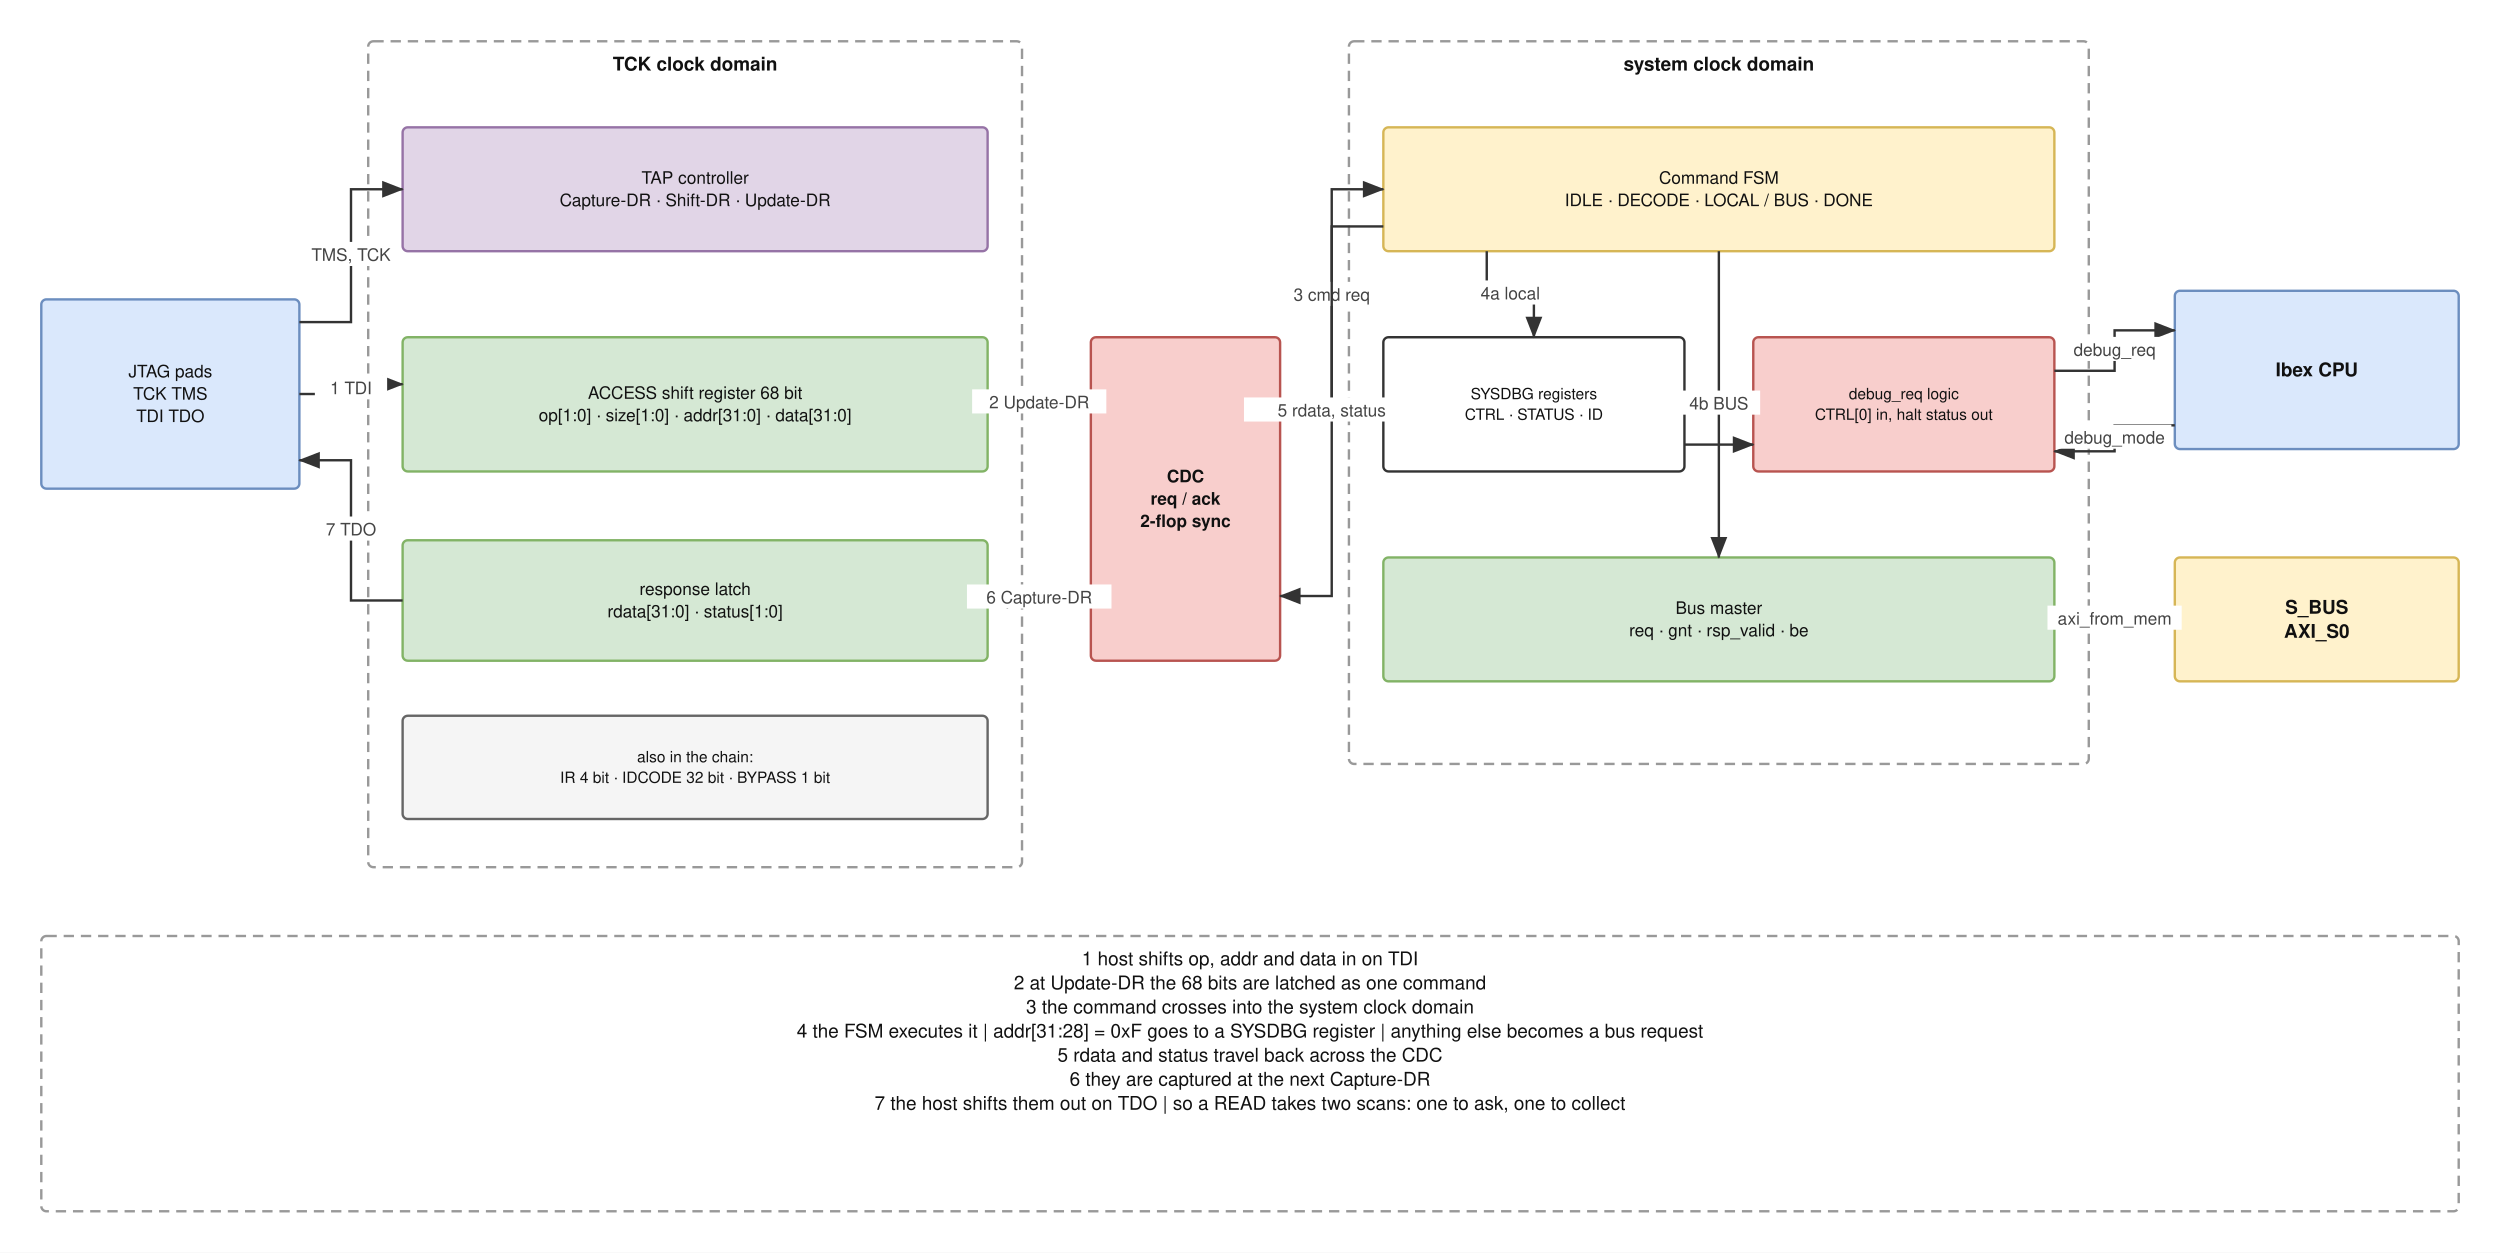
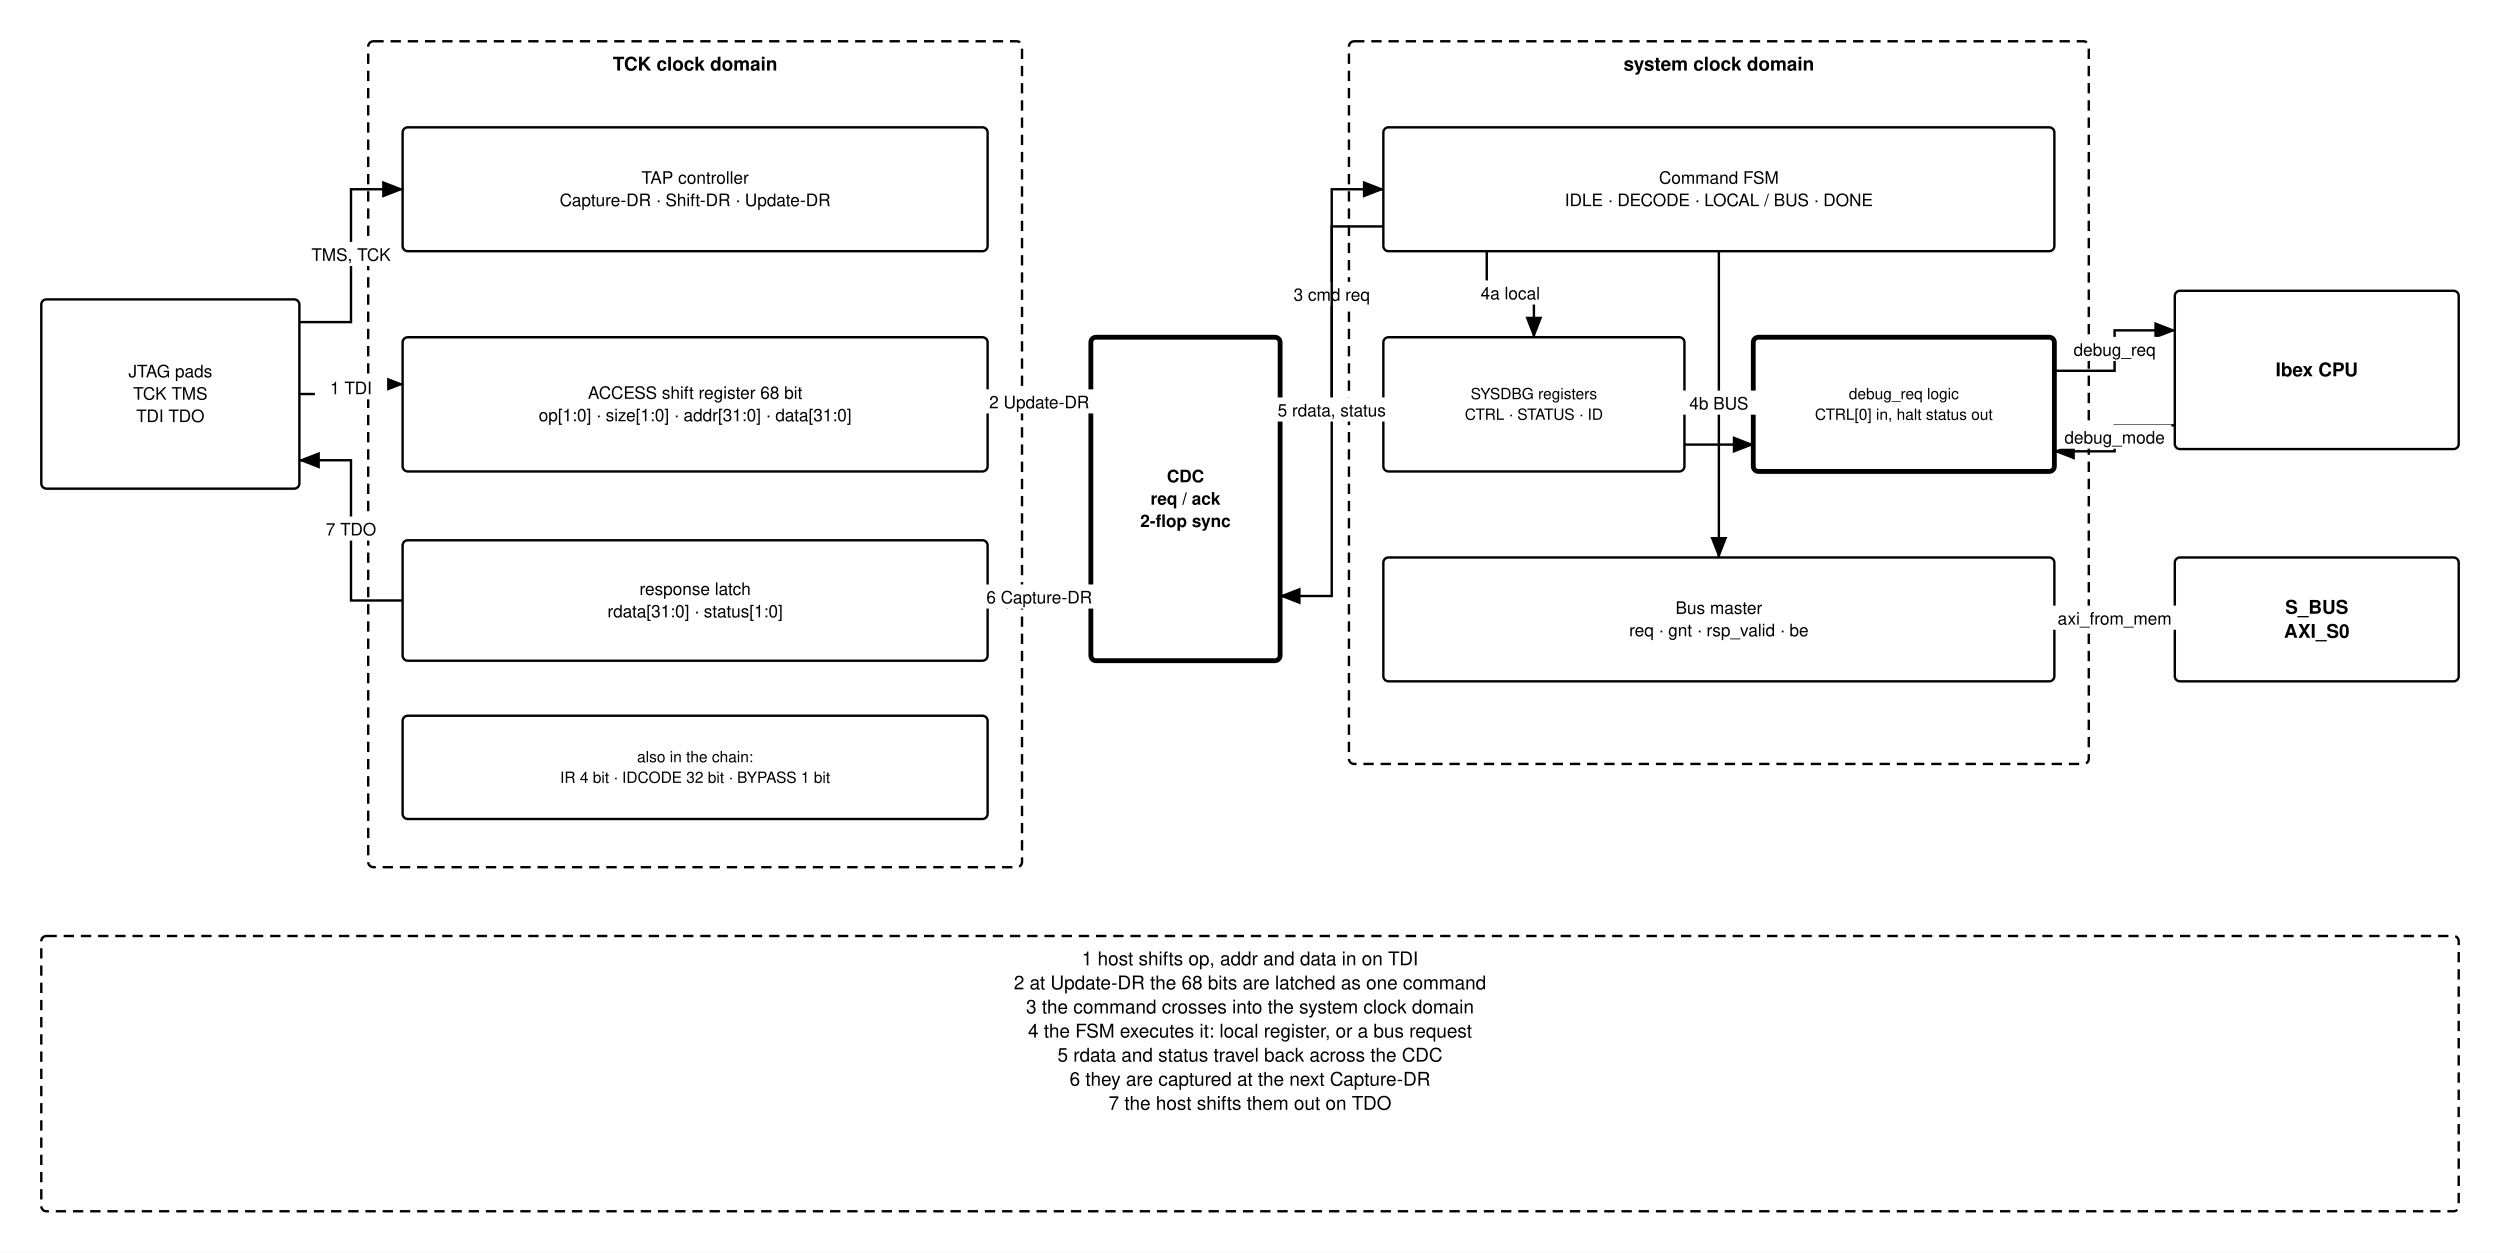
<svg xmlns="http://www.w3.org/2000/svg" width="1453" height="728" viewBox="-4 36 1453 728" font-family="Helvetica,Arial,sans-serif">
  <defs>
    <marker id="ah" markerWidth="9" markerHeight="7" refX="8.5" refY="3.5" orient="auto">
-       <polygon points="0 0, 9 3.5, 0 7" fill="#333" />
+       <polygon points="0 0, 9 3.5, 0 7" fill="#000000" />
    </marker>
    <marker id="ahs" markerWidth="9" markerHeight="7" refX="0.5" refY="3.5" orient="auto">
-       <polygon points="9 0, 0 3.5, 9 7" fill="#333" />
+       <polygon points="9 0, 0 3.5, 9 7" fill="#000000" />
    </marker>
  </defs>
  <rect x="-4" y="36" width="1453" height="728" fill="#ffffff" />
-   <rect x="20" y="210" width="150" height="110" rx="3" fill="#dae8fc" stroke="#6c8ebf" stroke-width="1.4" />
-   <rect x="210" y="60" width="380" height="480" rx="3" fill="none" stroke="#999999" stroke-width="1.4" stroke-dasharray="6 4" />
-   <rect x="230" y="110" width="340" height="72" rx="3" fill="#e1d5e7" stroke="#9673a6" stroke-width="1.4" />
-   <rect x="230" y="232" width="340" height="78" rx="3" fill="#d5e8d4" stroke="#82b366" stroke-width="1.4" />
-   <rect x="230" y="350" width="340" height="70" rx="3" fill="#d5e8d4" stroke="#82b366" stroke-width="1.4" />
-   <rect x="230" y="452" width="340" height="60" rx="3" fill="#f5f5f5" stroke="#666666" stroke-width="1.4" />
-   <rect x="630" y="232" width="110" height="188" rx="3" fill="#f8cecc" stroke="#b85450" stroke-width="1.4" />
-   <rect x="780" y="60" width="430" height="420" rx="3" fill="none" stroke="#999999" stroke-width="1.4" stroke-dasharray="6 4" />
-   <rect x="800" y="110" width="390" height="72" rx="3" fill="#fff2cc" stroke="#d6b656" stroke-width="1.4" />
-   <rect x="800" y="232" width="175" height="78" rx="3" fill="#ffffff" stroke="#333333" stroke-width="1.4" />
-   <rect x="1015" y="232" width="175" height="78" rx="3" fill="#f8cecc" stroke="#b85450" stroke-width="1.4" />
-   <rect x="800" y="360" width="390" height="72" rx="3" fill="#d5e8d4" stroke="#82b366" stroke-width="1.4" />
-   <rect x="1260" y="205" width="165" height="92" rx="3" fill="#dae8fc" stroke="#6c8ebf" stroke-width="1.4" />
-   <rect x="1260" y="360" width="165" height="72" rx="3" fill="#fff2cc" stroke="#d6b656" stroke-width="1.4" />
-   <rect x="20" y="580" width="1405" height="160" rx="3" fill="none" stroke="#999999" stroke-width="1.4" stroke-dasharray="6 4" />
-   <polyline points="170.0,223.2 200.0,223.2 200.0,146.0 230.0,146.0" fill="none" stroke="#333" stroke-width="1.4" marker-end="url(#ah)" />
-   <rect x="173.0" y="176.6" width="54.0" height="14" fill="#fff" />
-   <text x="200.0" y="187.6" font-size="10" fill="#444" text-anchor="middle">TMS, TCK</text>
-   <polyline points="170.0,265.0 200.0,265.0 200.0,259.3 230.0,259.3" fill="none" stroke="#333" stroke-width="1.4" marker-end="url(#ah)" />
-   <rect x="179.0" y="254.1" width="42.0" height="14" fill="#fff" />
-   <text x="200.0" y="265.1" font-size="10" fill="#444" text-anchor="middle">1  TDI</text>
-   <polyline points="570.0,271.0 600.0,271.0 600.0,269.6 630.0,269.6" fill="none" stroke="#333" stroke-width="1.4" marker-end="url(#ah)" />
-   <rect x="561.0" y="262.3" width="78.0" height="14" fill="#fff" />
-   <text x="600.0" y="273.3" font-size="10" fill="#444" text-anchor="middle">2  Update-DR</text>
-   <polyline points="740.0,269.6 770.0,269.6 770.0,146.0 800.0,146.0" fill="none" stroke="#333" stroke-width="1.4" marker-end="url(#ah)" />
-   <rect x="737.0" y="199.8" width="66.0" height="14" fill="#fff" />
-   <text x="770.0" y="210.8" font-size="10" fill="#444" text-anchor="middle">3  cmd req</text>
-   <polyline points="860.1,182.0 860.1,207.0 887.5,207.0 887.5,232.0" fill="none" stroke="#333" stroke-width="1.4" marker-end="url(#ah)" />
-   <rect x="843.8" y="199.0" width="60.0" height="14" fill="#fff" />
-   <text x="873.8" y="210.0" font-size="10" fill="#444" text-anchor="middle">4a  local</text>
-   <polyline points="995.0,182.0 995.0,360.0" fill="none" stroke="#333" stroke-width="1.4" marker-end="url(#ah)" />
-   <rect x="971.0" y="263.0" width="48.0" height="14" fill="#fff" />
-   <text x="995.0" y="274.0" font-size="10" fill="#444" text-anchor="middle">4b  BUS</text>
-   <polyline points="975.0,294.4 1015.0,294.4" fill="none" stroke="#333" stroke-width="1.4" marker-end="url(#ah)" />
-   <polyline points="1190.0,251.5 1225.0,251.5 1225.0,228.0 1260.0,228.0" fill="none" stroke="#333" stroke-width="1.4" marker-end="url(#ah)" />
-   <rect x="1195.0" y="231.8" width="60.0" height="14" fill="#fff" />
-   <text x="1225.0" y="242.8" font-size="10" fill="#444" text-anchor="middle">debug_req</text>
-   <polyline points="1260.0,283.2 1225.0,283.2 1225.0,298.3 1190.0,298.3" fill="none" stroke="#333" stroke-width="1.4" marker-end="url(#ah)" />
-   <rect x="1192.0" y="282.8" width="66.0" height="14" fill="#fff" />
-   <text x="1225.0" y="293.8" font-size="10" fill="#444" text-anchor="middle">debug_mode</text>
-   <polyline points="1190.0,396.0 1260.0,396.0" fill="none" stroke="#333" stroke-width="1.4" marker-end="url(#ah)" />
-   <rect x="1186.0" y="388.0" width="78.0" height="14" fill="#fff" />
-   <text x="1225.0" y="399.0" font-size="10" fill="#444" text-anchor="middle">axi_from_mem</text>
-   <polyline points="800.0,167.6 770.0,167.6 770.0,382.4 740.0,382.4" fill="none" stroke="#333" stroke-width="1.4" marker-end="url(#ah)" />
-   <rect x="719.0" y="267.0" width="102.0" height="14" fill="#fff" />
-   <text x="770.0" y="278.0" font-size="10" fill="#444" text-anchor="middle">5  rdata, status</text>
-   <polyline points="630.0,382.4 600.0,382.4 600.0,385.0 570.0,385.0" fill="none" stroke="#333" stroke-width="1.4" marker-end="url(#ah)" />
-   <rect x="558.0" y="375.7" width="84.0" height="14" fill="#fff" />
-   <text x="600.0" y="386.7" font-size="10" fill="#444" text-anchor="middle">6  Capture-DR</text>
-   <polyline points="230.0,385.0 200.0,385.0 200.0,303.5 170.0,303.5" fill="none" stroke="#333" stroke-width="1.4" marker-end="url(#ah)" />
-   <rect x="179.0" y="336.2" width="42.0" height="14" fill="#fff" />
-   <text x="200.0" y="347.2" font-size="10" fill="#444" text-anchor="middle">7  TDO</text>
-   <text x="95.0" y="255.3" font-size="10" text-anchor="middle" fill="#111">JTAG pads</text>
-   <text x="95.0" y="268.3" font-size="10" text-anchor="middle" fill="#111">TCK  TMS</text>
-   <text x="95.0" y="281.3" font-size="10" text-anchor="middle" fill="#111">TDI  TDO</text>
-   <text x="400.0" y="77.0" font-size="11" text-anchor="middle" fill="#111" font-weight="bold">TCK clock domain</text>
-   <text x="400.0" y="142.8" font-size="10" text-anchor="middle" fill="#111">TAP controller</text>
-   <text x="400.0" y="155.8" font-size="10" text-anchor="middle" fill="#111">Capture-DR · Shift-DR · Update-DR</text>
-   <text x="400.0" y="267.8" font-size="10" text-anchor="middle" fill="#111">ACCESS shift register  68 bit</text>
-   <text x="400.0" y="280.8" font-size="10" text-anchor="middle" fill="#111">op[1:0] · size[1:0] · addr[31:0] · data[31:0]</text>
-   <text x="400.0" y="381.8" font-size="10" text-anchor="middle" fill="#111">response latch</text>
-   <text x="400.0" y="394.8" font-size="10" text-anchor="middle" fill="#111">rdata[31:0] · status[1:0]</text>
-   <text x="400.0" y="479.0" font-size="9" text-anchor="middle" fill="#111">also in the chain:</text>
-   <text x="400.0" y="491.0" font-size="9" text-anchor="middle" fill="#111">IR 4 bit · IDCODE 32 bit · BYPASS 1 bit</text>
-   <text x="685.0" y="316.3" font-size="10" text-anchor="middle" fill="#111" font-weight="bold">CDC</text>
-   <text x="685.0" y="329.3" font-size="10" text-anchor="middle" fill="#111" font-weight="bold">req / ack</text>
-   <text x="685.0" y="342.3" font-size="10" text-anchor="middle" fill="#111" font-weight="bold">2-flop sync</text>
-   <text x="995.0" y="77.0" font-size="11" text-anchor="middle" fill="#111" font-weight="bold">system clock domain</text>
-   <text x="995.0" y="142.8" font-size="10" text-anchor="middle" fill="#111">Command FSM</text>
-   <text x="995.0" y="155.8" font-size="10" text-anchor="middle" fill="#111">IDLE · DECODE · LOCAL / BUS · DONE</text>
-   <text x="887.5" y="268.0" font-size="9" text-anchor="middle" fill="#111">SYSDBG registers</text>
-   <text x="887.5" y="280.0" font-size="9" text-anchor="middle" fill="#111">CTRL · STATUS · ID</text>
-   <text x="1102.5" y="268.0" font-size="9" text-anchor="middle" fill="#111">debug_req logic</text>
-   <text x="1102.5" y="280.0" font-size="9" text-anchor="middle" fill="#111">CTRL[0] in, halt status out</text>
-   <text x="995.0" y="392.8" font-size="10" text-anchor="middle" fill="#111">Bus master</text>
-   <text x="995.0" y="405.8" font-size="10" text-anchor="middle" fill="#111">req · gnt · rsp_valid · be</text>
-   <text x="1342.5" y="254.7" font-size="11" text-anchor="middle" fill="#111" font-weight="bold">Ibex CPU</text>
-   <text x="1342.5" y="392.7" font-size="11" text-anchor="middle" fill="#111" font-weight="bold">S_BUS</text>
-   <text x="1342.5" y="406.7" font-size="11" text-anchor="middle" fill="#111" font-weight="bold">AXI_S0</text>
-   <text x="722.5" y="597.0" font-size="11" text-anchor="middle" fill="#111">1  host shifts op, addr and data in on TDI</text>
-   <text x="722.5" y="611.0" font-size="11" text-anchor="middle" fill="#111">2  at Update-DR the 68 bits are latched as one command</text>
-   <text x="722.5" y="625.0" font-size="11" text-anchor="middle" fill="#111">3  the command crosses into the system clock domain</text>
-   <text x="722.5" y="639.0" font-size="11" text-anchor="middle" fill="#111">4  the FSM executes it  |  addr[31:28] = 0xF goes to a SYSDBG register  |  anything else becomes a bus request</text>
-   <text x="722.5" y="653.0" font-size="11" text-anchor="middle" fill="#111">5  rdata and status travel back across the CDC</text>
-   <text x="722.5" y="667.0" font-size="11" text-anchor="middle" fill="#111">6  they are captured at the next Capture-DR</text>
-   <text x="722.5" y="681.0" font-size="11" text-anchor="middle" fill="#111">7  the host shifts them out on TDO  |  so a READ takes two scans: one to ask, one to collect</text>
+   <rect x="20" y="210" width="150" height="110" rx="3" fill="#ffffff" stroke="#000000" stroke-width="1.4" />
+   <rect x="210" y="60" width="380" height="480" rx="3" fill="none" stroke="#000000" stroke-width="1.4" stroke-dasharray="6 4" />
+   <rect x="230" y="110" width="340" height="72" rx="3" fill="#ffffff" stroke="#000000" stroke-width="1.4" />
+   <rect x="230" y="232" width="340" height="78" rx="3" fill="#ffffff" stroke="#000000" stroke-width="1.4" />
+   <rect x="230" y="350" width="340" height="70" rx="3" fill="#ffffff" stroke="#000000" stroke-width="1.4" />
+   <rect x="230" y="452" width="340" height="60" rx="3" fill="#ffffff" stroke="#000000" stroke-width="1.4" />
+   <rect x="630" y="232" width="110" height="188" rx="3" fill="#ffffff" stroke="#000000" stroke-width="2.8" />
+   <rect x="780" y="60" width="430" height="420" rx="3" fill="none" stroke="#000000" stroke-width="1.4" stroke-dasharray="6 4" />
+   <rect x="800" y="110" width="390" height="72" rx="3" fill="#ffffff" stroke="#000000" stroke-width="1.4" />
+   <rect x="800" y="232" width="175" height="78" rx="3" fill="#ffffff" stroke="#000000" stroke-width="1.4" />
+   <rect x="1015" y="232" width="175" height="78" rx="3" fill="#ffffff" stroke="#000000" stroke-width="2.8" />
+   <rect x="800" y="360" width="390" height="72" rx="3" fill="#ffffff" stroke="#000000" stroke-width="1.4" />
+   <rect x="1260" y="205" width="165" height="92" rx="3" fill="#ffffff" stroke="#000000" stroke-width="1.4" />
+   <rect x="1260" y="360" width="165" height="72" rx="3" fill="#ffffff" stroke="#000000" stroke-width="1.4" />
+   <rect x="20" y="580" width="1405" height="160" rx="3" fill="none" stroke="#000000" stroke-width="1.4" stroke-dasharray="6 4" />
+   <polyline points="170.0,223.2 200.0,223.2 200.0,146.0 230.0,146.0" fill="none" stroke="#000000" stroke-width="1.4" marker-end="url(#ah)" />
+   <rect x="173.0" y="176.6" width="54.0" height="14" fill="#ffffff" />
+   <text x="200.0" y="187.6" font-size="10" fill="#000000" text-anchor="middle">TMS, TCK</text>
+   <polyline points="170.0,265.0 200.0,265.0 200.0,259.3 230.0,259.3" fill="none" stroke="#000000" stroke-width="1.4" marker-end="url(#ah)" />
+   <rect x="179.0" y="254.1" width="42.0" height="14" fill="#ffffff" />
+   <text x="200.0" y="265.1" font-size="10" fill="#000000" text-anchor="middle">1  TDI</text>
+   <polyline points="570.0,271.0 600.0,271.0 600.0,269.6 630.0,269.6" fill="none" stroke="#000000" stroke-width="1.4" marker-end="url(#ah)" />
+   <rect x="561.0" y="262.3" width="78.0" height="14" fill="#ffffff" />
+   <text x="600.0" y="273.3" font-size="10" fill="#000000" text-anchor="middle">2  Update-DR</text>
+   <polyline points="740.0,269.6 770.0,269.6 770.0,146.0 800.0,146.0" fill="none" stroke="#000000" stroke-width="1.4" marker-end="url(#ah)" />
+   <rect x="737.0" y="199.8" width="66.0" height="14" fill="#ffffff" />
+   <text x="770.0" y="210.8" font-size="10" fill="#000000" text-anchor="middle">3  cmd req</text>
+   <polyline points="860.1,182.0 860.1,207.0 887.5,207.0 887.5,232.0" fill="none" stroke="#000000" stroke-width="1.4" marker-end="url(#ah)" />
+   <rect x="843.8" y="199.0" width="60.0" height="14" fill="#ffffff" />
+   <text x="873.8" y="210.0" font-size="10" fill="#000000" text-anchor="middle">4a  local</text>
+   <polyline points="995.0,182.0 995.0,360.0" fill="none" stroke="#000000" stroke-width="1.4" marker-end="url(#ah)" />
+   <rect x="971.0" y="263.0" width="48.0" height="14" fill="#ffffff" />
+   <text x="995.0" y="274.0" font-size="10" fill="#000000" text-anchor="middle">4b  BUS</text>
+   <polyline points="975.0,294.4 1015.0,294.4" fill="none" stroke="#000000" stroke-width="1.4" marker-end="url(#ah)" />
+   <polyline points="1190.0,251.5 1225.0,251.5 1225.0,228.0 1260.0,228.0" fill="none" stroke="#000000" stroke-width="1.4" marker-end="url(#ah)" />
+   <rect x="1195.0" y="231.8" width="60.0" height="14" fill="#ffffff" />
+   <text x="1225.0" y="242.8" font-size="10" fill="#000000" text-anchor="middle">debug_req</text>
+   <polyline points="1260.0,283.2 1225.0,283.2 1225.0,298.3 1190.0,298.3" fill="none" stroke="#000000" stroke-width="1.4" marker-end="url(#ah)" />
+   <rect x="1192.0" y="282.8" width="66.0" height="14" fill="#ffffff" />
+   <text x="1225.0" y="293.8" font-size="10" fill="#000000" text-anchor="middle">debug_mode</text>
+   <polyline points="1190.0,396.0 1260.0,396.0" fill="none" stroke="#000000" stroke-width="1.4" marker-end="url(#ah)" />
+   <rect x="1186.0" y="388.0" width="78.0" height="14" fill="#ffffff" />
+   <text x="1225.0" y="399.0" font-size="10" fill="#000000" text-anchor="middle">axi_from_mem</text>
+   <polyline points="800.0,167.6 770.0,167.6 770.0,382.4 740.0,382.4" fill="none" stroke="#000000" stroke-width="1.4" marker-end="url(#ah)" />
+   <rect x="719.0" y="267.0" width="102.0" height="14" fill="#ffffff" />
+   <text x="770.0" y="278.0" font-size="10" fill="#000000" text-anchor="middle">5  rdata, status</text>
+   <polyline points="630.0,382.4 600.0,382.4 600.0,385.0 570.0,385.0" fill="none" stroke="#000000" stroke-width="1.4" marker-end="url(#ah)" />
+   <rect x="558.0" y="375.7" width="84.0" height="14" fill="#ffffff" />
+   <text x="600.0" y="386.7" font-size="10" fill="#000000" text-anchor="middle">6  Capture-DR</text>
+   <polyline points="230.0,385.0 200.0,385.0 200.0,303.5 170.0,303.5" fill="none" stroke="#000000" stroke-width="1.4" marker-end="url(#ah)" />
+   <rect x="179.0" y="336.2" width="42.0" height="14" fill="#ffffff" />
+   <text x="200.0" y="347.2" font-size="10" fill="#000000" text-anchor="middle">7  TDO</text>
+   <text x="95.0" y="255.3" font-size="10" text-anchor="middle" fill="#000000">JTAG pads</text>
+   <text x="95.0" y="268.3" font-size="10" text-anchor="middle" fill="#000000">TCK  TMS</text>
+   <text x="95.0" y="281.3" font-size="10" text-anchor="middle" fill="#000000">TDI  TDO</text>
+   <text x="400.0" y="77.0" font-size="11" text-anchor="middle" fill="#000000" font-weight="bold">TCK clock domain</text>
+   <text x="400.0" y="142.8" font-size="10" text-anchor="middle" fill="#000000">TAP controller</text>
+   <text x="400.0" y="155.8" font-size="10" text-anchor="middle" fill="#000000">Capture-DR · Shift-DR · Update-DR</text>
+   <text x="400.0" y="267.8" font-size="10" text-anchor="middle" fill="#000000">ACCESS shift register  68 bit</text>
+   <text x="400.0" y="280.8" font-size="10" text-anchor="middle" fill="#000000">op[1:0] · size[1:0] · addr[31:0] · data[31:0]</text>
+   <text x="400.0" y="381.8" font-size="10" text-anchor="middle" fill="#000000">response latch</text>
+   <text x="400.0" y="394.8" font-size="10" text-anchor="middle" fill="#000000">rdata[31:0] · status[1:0]</text>
+   <text x="400.0" y="479.0" font-size="9" text-anchor="middle" fill="#000000">also in the chain:</text>
+   <text x="400.0" y="491.0" font-size="9" text-anchor="middle" fill="#000000">IR 4 bit · IDCODE 32 bit · BYPASS 1 bit</text>
+   <text x="685.0" y="316.3" font-size="10" text-anchor="middle" fill="#000000" font-weight="bold">CDC</text>
+   <text x="685.0" y="329.3" font-size="10" text-anchor="middle" fill="#000000" font-weight="bold">req / ack</text>
+   <text x="685.0" y="342.3" font-size="10" text-anchor="middle" fill="#000000" font-weight="bold">2-flop sync</text>
+   <text x="995.0" y="77.0" font-size="11" text-anchor="middle" fill="#000000" font-weight="bold">system clock domain</text>
+   <text x="995.0" y="142.8" font-size="10" text-anchor="middle" fill="#000000">Command FSM</text>
+   <text x="995.0" y="155.8" font-size="10" text-anchor="middle" fill="#000000">IDLE · DECODE · LOCAL / BUS · DONE</text>
+   <text x="887.5" y="268.0" font-size="9" text-anchor="middle" fill="#000000">SYSDBG registers</text>
+   <text x="887.5" y="280.0" font-size="9" text-anchor="middle" fill="#000000">CTRL · STATUS · ID</text>
+   <text x="1102.5" y="268.0" font-size="9" text-anchor="middle" fill="#000000">debug_req logic</text>
+   <text x="1102.5" y="280.0" font-size="9" text-anchor="middle" fill="#000000">CTRL[0] in, halt status out</text>
+   <text x="995.0" y="392.8" font-size="10" text-anchor="middle" fill="#000000">Bus master</text>
+   <text x="995.0" y="405.8" font-size="10" text-anchor="middle" fill="#000000">req · gnt · rsp_valid · be</text>
+   <text x="1342.5" y="254.7" font-size="11" text-anchor="middle" fill="#000000" font-weight="bold">Ibex CPU</text>
+   <text x="1342.5" y="392.7" font-size="11" text-anchor="middle" fill="#000000" font-weight="bold">S_BUS</text>
+   <text x="1342.5" y="406.7" font-size="11" text-anchor="middle" fill="#000000" font-weight="bold">AXI_S0</text>
+   <text x="722.5" y="597.0" font-size="11" text-anchor="middle" fill="#000000">1  host shifts op, addr and data in on TDI</text>
+   <text x="722.5" y="611.0" font-size="11" text-anchor="middle" fill="#000000">2  at Update-DR the 68 bits are latched as one command</text>
+   <text x="722.5" y="625.0" font-size="11" text-anchor="middle" fill="#000000">3  the command crosses into the system clock domain</text>
+   <text x="722.5" y="639.0" font-size="11" text-anchor="middle" fill="#000000">4  the FSM executes it: local register, or a bus request</text>
+   <text x="722.5" y="653.0" font-size="11" text-anchor="middle" fill="#000000">5  rdata and status travel back across the CDC</text>
+   <text x="722.5" y="667.0" font-size="11" text-anchor="middle" fill="#000000">6  they are captured at the next Capture-DR</text>
+   <text x="722.5" y="681.0" font-size="11" text-anchor="middle" fill="#000000">7  the host shifts them out on TDO</text>
</svg>
